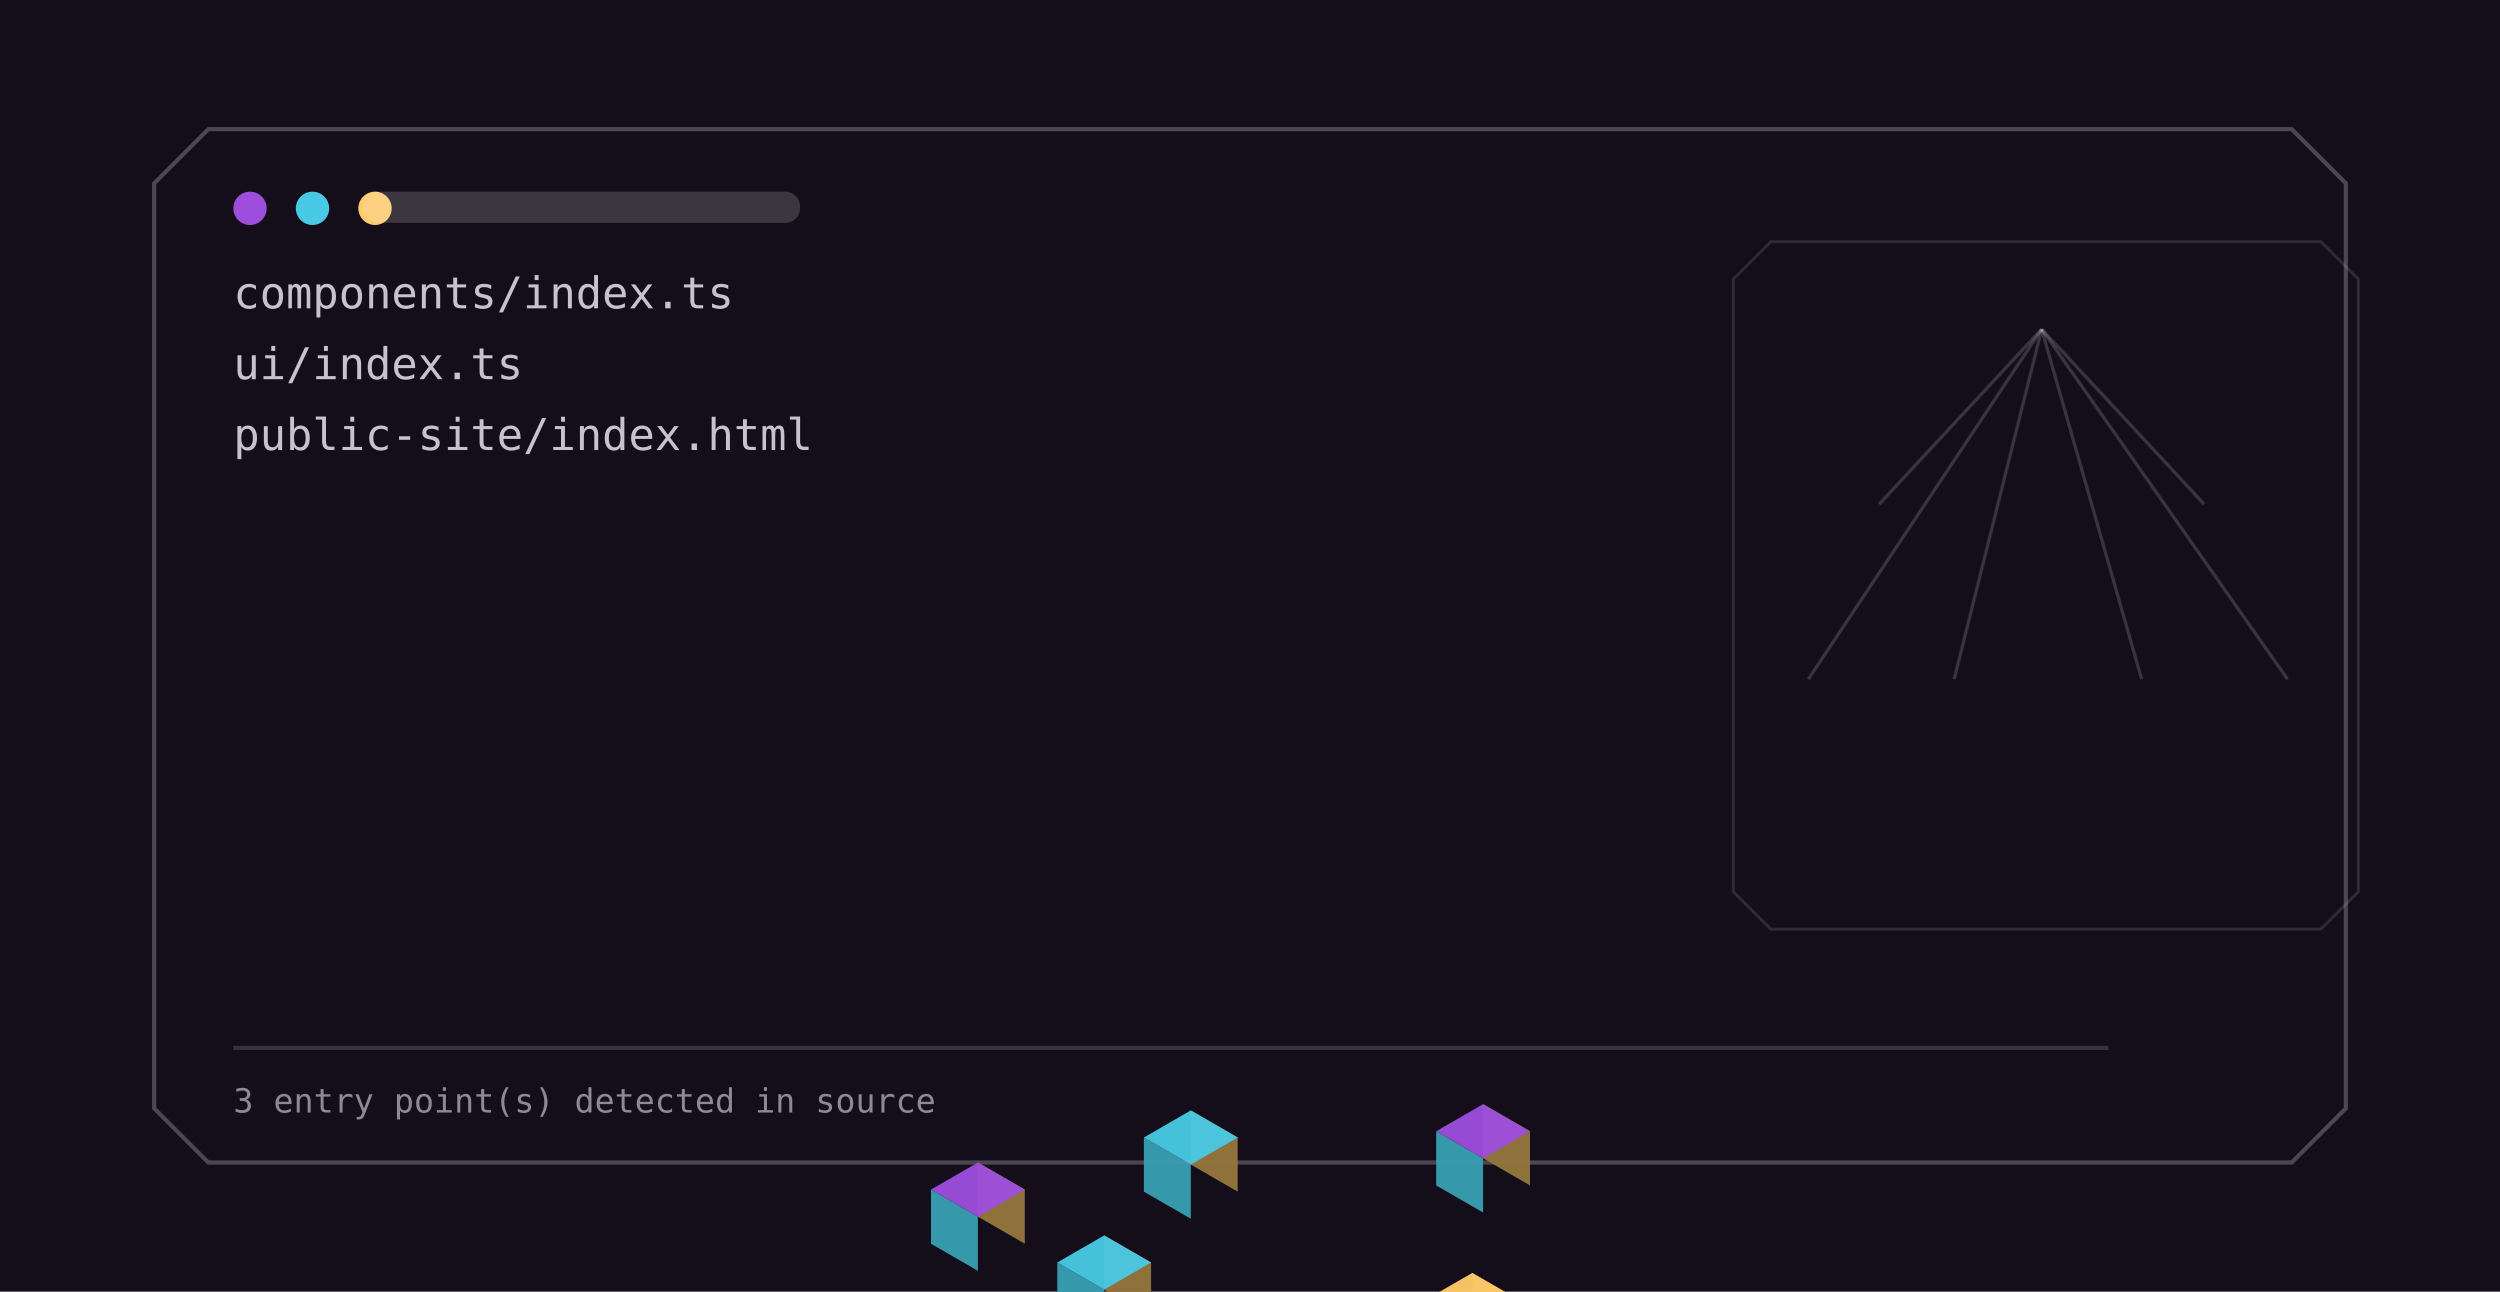
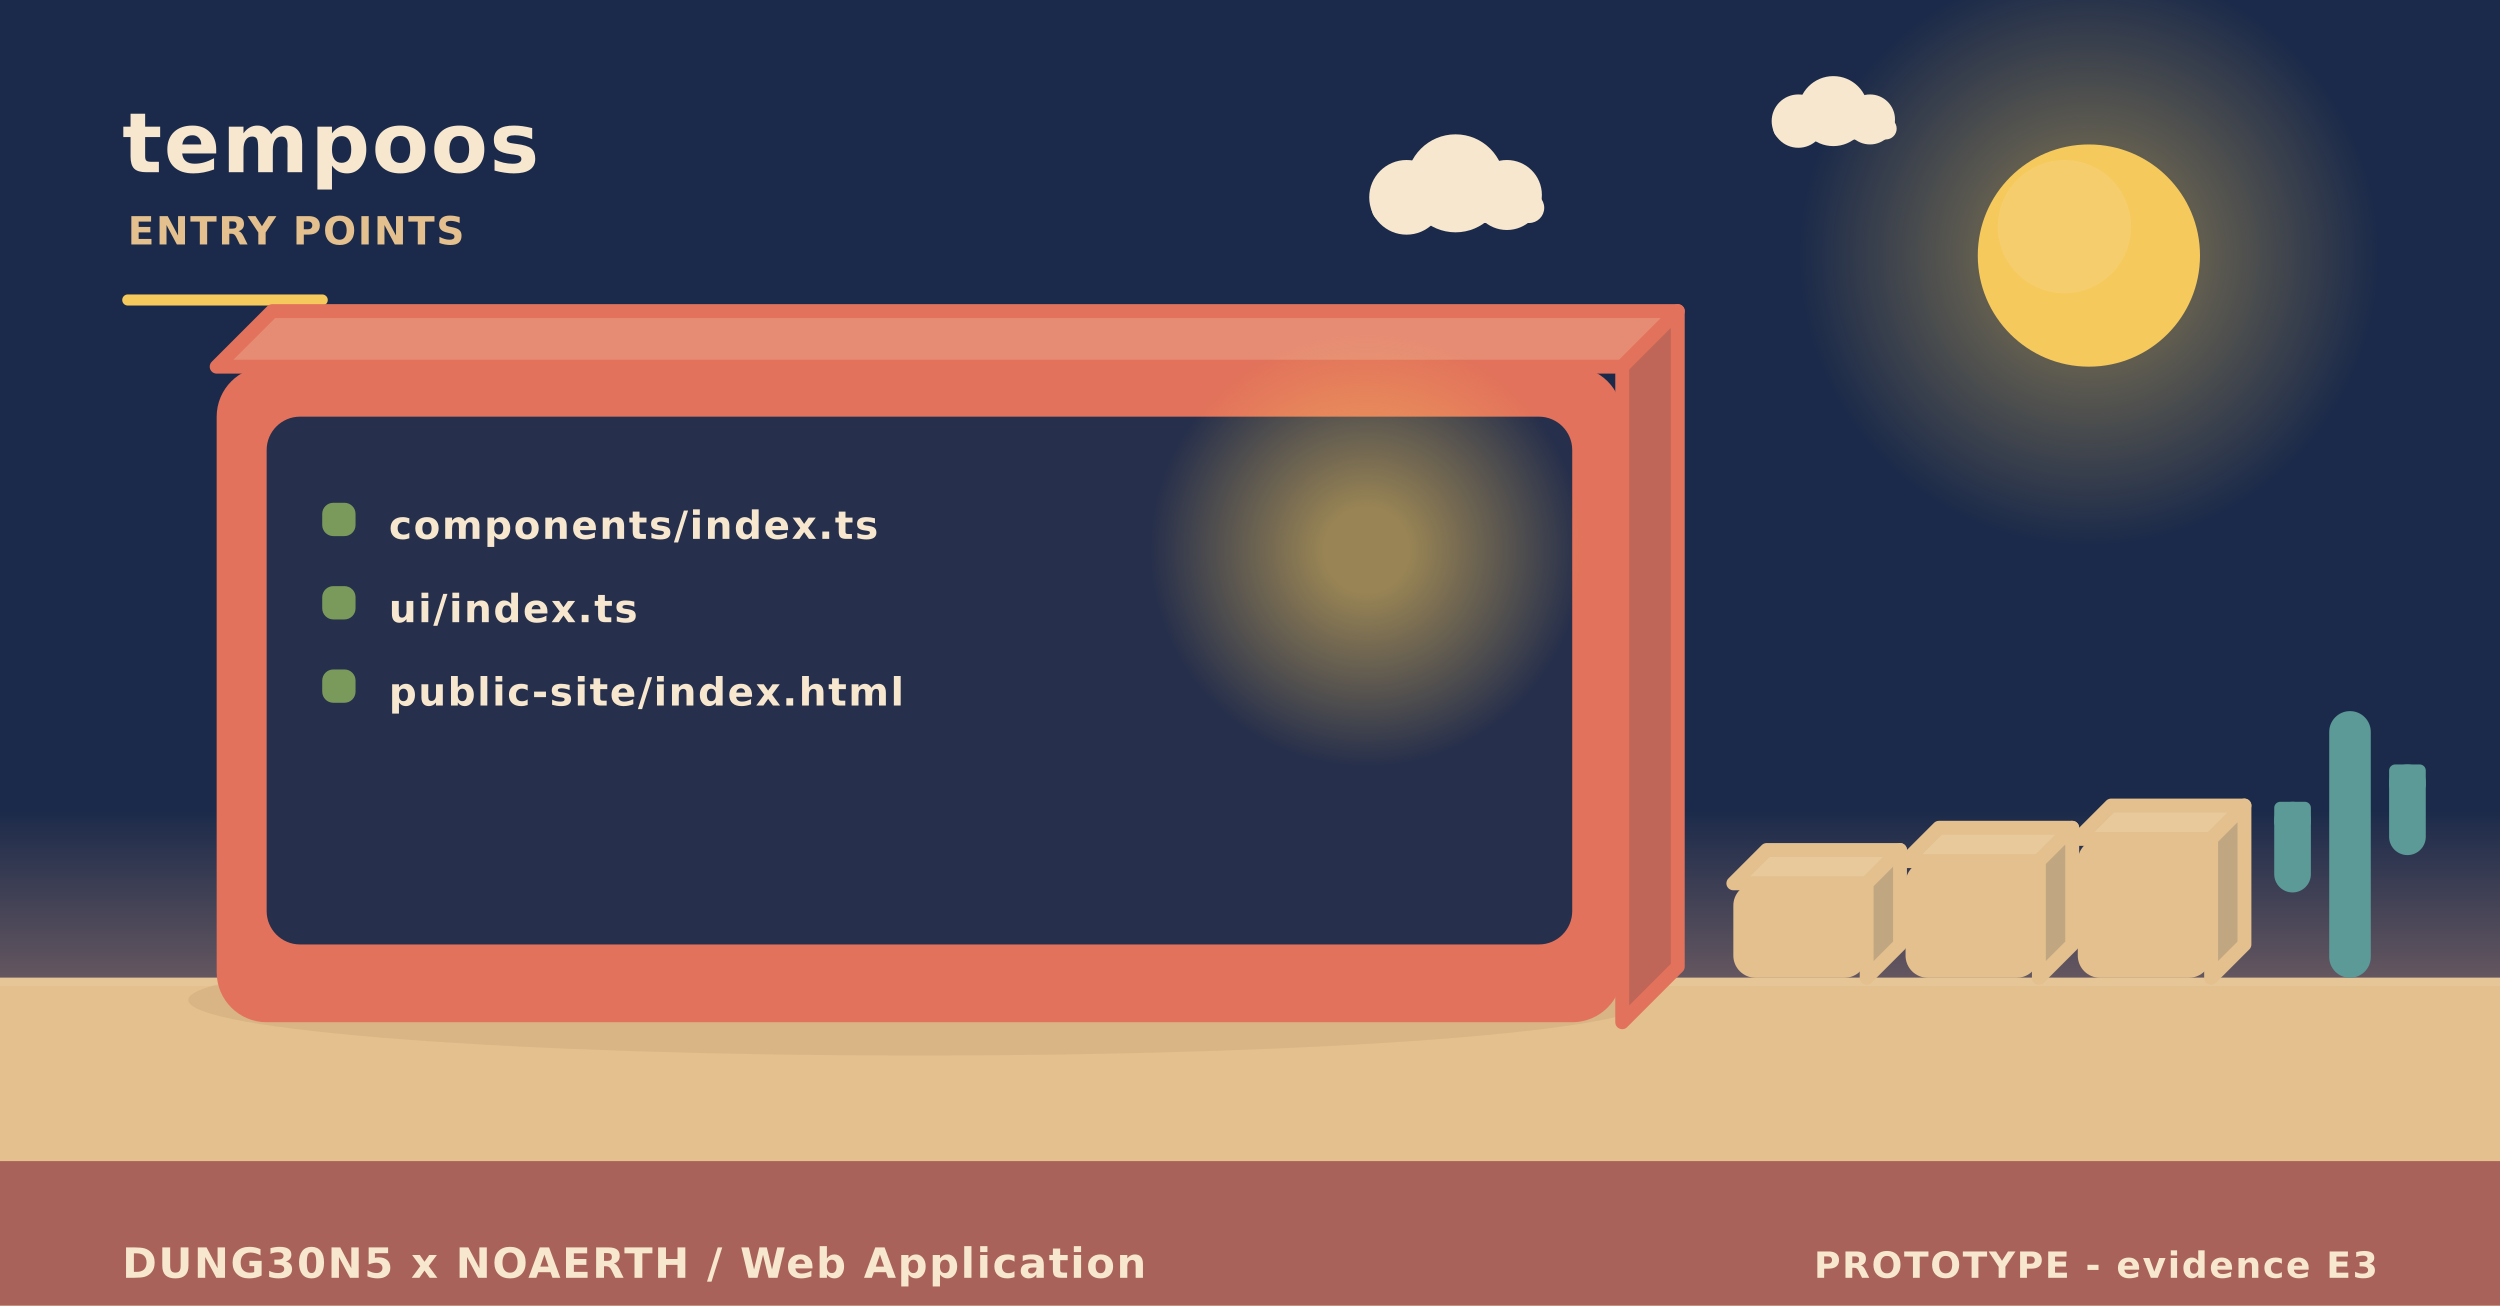
- <svg xmlns="http://www.w3.org/2000/svg" viewBox="0 0 1200 620" width="1200" height="620" role="img" aria-label="tempoos command surface">
-   <rect width="1200" height="620" fill="#140d1a" />
-   <defs>
-     <linearGradient id="gt" x1="0" y1="0" x2="1" y2="1">
-       <stop offset="0%" stop-color="#9d4edd" />
-       <stop offset="100%" stop-color="#48cae4" />
-     </linearGradient>
-   </defs>
-   <path d="M100.00,62.00 H1100.00 L1126.00,88.00 V532.00 L1100.00,558.00 H100.00 L74.00,532.00 V88.00 Z" fill="none" stroke="rgba(244,238,248,0.300)" stroke-width="2.00" opacity="0.85" />
-   <circle cx="120.00" cy="100.00" r="8.00" fill="#9d4edd" opacity="1.00" />
-   <circle cx="150.00" cy="100.00" r="8.00" fill="#48cae4" opacity="1.00" />
-   <circle cx="180.00" cy="100.00" r="8.00" fill="#ffcb69" opacity="1.00" />
-   <rect x="174.00" y="92.00" width="210.00" height="15.00" rx="7.00" fill="rgba(244,238,248,0.180)" opacity="1.00" />
-   <text x="112" y="148" font-family="ui-monospace,SFMono-Regular,Menlo,monospace" font-size="21" fill="rgba(244,238,248,0.800)">components/index.ts</text>
-   <text x="112" y="182" font-family="ui-monospace,SFMono-Regular,Menlo,monospace" font-size="21" fill="rgba(244,238,248,0.800)">ui/index.ts</text>
-   <text x="112" y="216" font-family="ui-monospace,SFMono-Regular,Menlo,monospace" font-size="21" fill="rgba(244,238,248,0.800)">public-site/index.html</text>
-   <path d="M850.00,116.00 H1114.00 L1132.00,134.00 V428.00 L1114.00,446.00 H850.00 L832.00,428.00 V134.00 Z" fill="none" stroke="rgba(244,238,248,0.180)" stroke-width="1.40" opacity="0.70" />
-   <line x1="980.00" y1="158.00" x2="902.00" y2="242.00" stroke="rgba(244,238,248,0.300)" stroke-width="1.60" opacity="0.55" />
-   <line x1="980.00" y1="158.00" x2="1058.00" y2="242.00" stroke="rgba(244,238,248,0.300)" stroke-width="1.60" opacity="0.55" />
-   <line x1="980.00" y1="158.00" x2="868.00" y2="326.00" stroke="rgba(244,238,248,0.300)" stroke-width="1.60" opacity="0.55" />
-   <line x1="980.00" y1="158.00" x2="938.00" y2="326.00" stroke="rgba(244,238,248,0.300)" stroke-width="1.60" opacity="0.55" />
-   <line x1="980.00" y1="158.00" x2="1028.00" y2="326.00" stroke="rgba(244,238,248,0.300)" stroke-width="1.60" opacity="0.55" />
-   <line x1="980.00" y1="158.00" x2="1098.00" y2="326.00" stroke="rgba(244,238,248,0.300)" stroke-width="1.60" opacity="0.55" />
-   <polygon points="711.87,556.00 734.39,569.00 734.39,543.00 711.87,530.00" fill="#94763d" opacity="0.95" />
-   <polygon points="689.36,569.00 711.87,582.00 711.87,556.00 689.36,543.00" fill="#389eb2" opacity="0.95" />
-   <polygon points="711.87,530.00 734.39,543.00 711.87,556.00 689.36,543.00" fill="#9d4edd" opacity="0.95" />
-   <polygon points="571.58,559.00 594.09,572.00 594.09,546.00 571.58,533.00" fill="#94763d" opacity="0.95" />
-   <polygon points="549.06,572.00 571.58,585.00 571.58,559.00 549.06,546.00" fill="#389eb2" opacity="0.95" />
-   <polygon points="571.58,533.00 594.09,546.00 571.58,559.00 549.06,546.00" fill="#48cae4" opacity="0.95" />
-   <polygon points="706.68,637.00 729.19,650.00 729.19,624.00 706.68,611.00" fill="#94763d" opacity="0.95" />
-   <polygon points="684.16,650.00 706.68,663.00 706.68,637.00 684.16,624.00" fill="#389eb2" opacity="0.95" />
-   <polygon points="706.68,611.00 729.19,624.00 706.68,637.00 684.16,624.00" fill="#ffcb69" opacity="0.95" />
-   <polygon points="469.39,584.00 491.90,597.00 491.90,571.00 469.39,558.00" fill="#94763d" opacity="0.95" />
-   <polygon points="446.87,597.00 469.39,610.00 469.39,584.00 446.87,571.00" fill="#389eb2" opacity="0.95" />
-   <polygon points="469.39,558.00 491.90,571.00 469.39,584.00 446.87,571.00" fill="#9d4edd" opacity="0.95" />
-   <polygon points="530.01,619.00 552.52,632.00 552.52,606.00 530.01,593.00" fill="#94763d" opacity="0.95" />
-   <polygon points="507.49,632.00 530.01,645.00 530.01,619.00 507.49,606.00" fill="#389eb2" opacity="0.95" />
-   <polygon points="530.01,593.00 552.52,606.00 530.01,619.00 507.49,606.00" fill="#48cae4" opacity="0.95" />
-   <polygon points="607.95,664.00 630.47,677.00 630.47,651.00 607.95,638.00" fill="#94763d" opacity="0.95" />
-   <polygon points="585.43,677.00 607.95,690.00 607.95,664.00 585.43,651.00" fill="#389eb2" opacity="0.95" />
-   <polygon points="607.95,638.00 630.47,651.00 607.95,664.00 585.43,651.00" fill="#ffcb69" opacity="0.95" />
-   <polygon points="668.57,699.00 691.09,712.00 691.09,686.00 668.57,673.00" fill="#94763d" opacity="0.95" />
-   <polygon points="646.05,712.00 668.57,725.00 668.57,699.00 646.05,686.00" fill="#389eb2" opacity="0.95" />
-   <polygon points="668.57,673.00 691.09,686.00 668.57,699.00 646.05,686.00" fill="#9d4edd" opacity="0.95" />
-   <rect x="112.00" y="502.00" width="900.00" height="2.00" rx="0.00" fill="rgba(244,238,248,0.160)" opacity="1.00" />
-   <text x="112" y="534" font-family="ui-monospace,Menlo,monospace" font-size="16" fill="rgba(244,238,248,0.550)">3 entry point(s) detected in source</text>
+ <svg xmlns="http://www.w3.org/2000/svg" width="900" height="470" viewBox="0 0 900 470" role="img" aria-label="tempoos - how it is operated">
+   <linearGradient id="skyt" x1="0" y1="0" x2="0" y2="1">
+     <stop offset="0" stop-color="#1b2a4a" />
+     <stop offset="0.62" stop-color="#1b2a4a" />
+     <stop offset="1" stop-color="#f3ad8a" />
+   </linearGradient>
+   <rect width="900" height="470" fill="url(#skyt)" />
+   <radialGradient id="sunt">
+     <stop offset="0.35" stop-color="#f5c95c" stop-opacity="0.34" />
+     <stop offset="1" stop-color="#f5c95c" stop-opacity="0" />
+   </radialGradient>
+   <circle cx="752" cy="92" r="104" fill="url(#sunt)" />
+   <circle cx="752" cy="92" r="40" fill="#f5c95c" />
+   <circle cx="743.2" cy="81.6" r="24" fill="#f5d27e" opacity="0.5" />
+   <g>
+     <circle cx="524" cy="66" r="17.64" fill="#f6e7ce" />
+     <circle cx="506.36" cy="71.04" r="13.44" fill="#f6e7ce" />
+     <circle cx="542.48" cy="70.2" r="12.6" fill="#f6e7ce" />
+     <rect x="493.76" y="69.36" width="62.16" height="10.92" rx="5.46" fill="#f6e7ce" />
+   </g>
+   <g>
+     <circle cx="660" cy="40" r="12.6" fill="#f6e7ce" />
+     <circle cx="647.4" cy="43.6" r="9.6" fill="#f6e7ce" />
+     <circle cx="673.2" cy="43" r="9" fill="#f6e7ce" />
+     <rect x="638.4" y="42.4" width="44.4" height="7.8" rx="3.9" fill="#f6e7ce" />
+   </g>
+   <rect x="0" y="352" width="900" height="118" fill="#e3c08d" />
+   <rect x="0" y="352" width="900" height="3" fill="#e6c596" />
+   <text x="44" y="62" font-family="Verdana,DejaVu Sans,sans-serif" font-size="30" font-weight="700" letter-spacing="0.6" fill="#f6e7ce" text-anchor="start">tempoos</text>
+   <text x="46" y="88" font-family="Verdana,DejaVu Sans,sans-serif" font-size="14" font-weight="700" letter-spacing="0.6" fill="#e3c08d" text-anchor="start">ENTRY POINTS</text>
+   <rect x="44" y="106" width="74" height="4" rx="2" fill="#f5c95c" />
+   <ellipse cx="331" cy="360" rx="263.2" ry="20" fill="rgba(138,90,68,0.11)" />
+   <path d="M78,132 L584,132 L604,112 L98,112 Z" fill="#e68c74" stroke="#e2725b" stroke-width="5" stroke-linejoin="round" />
+   <path d="M584,132 L604,112 L604,348 L584,368 Z" fill="#c06658" stroke="#e2725b" stroke-width="5" stroke-linejoin="round" />
+   <rect x="78" y="132" width="506" height="236" rx="18" fill="#e2725b" />
+   <rect x="96" y="150" width="470" height="190" rx="12" fill="#1b2a4a" opacity="0.94" />
+   <radialGradient id="lamp34216">
+     <stop offset="0.2" stop-color="#f5c95c" stop-opacity="0.55" />
+     <stop offset="1" stop-color="#f5c95c" stop-opacity="0" />
+   </radialGradient>
+   <circle cx="492" cy="198" r="78" fill="url(#lamp34216)" />
+   <rect x="116" y="181" width="12" height="12" rx="4" fill="#7a9a5c" />
+   <text x="140" y="194" font-family="Verdana,DejaVu Sans,sans-serif" font-size="14" font-weight="700" letter-spacing="0.6" fill="#f6e7ce" text-anchor="start">components/index.ts</text>
+   <rect x="116" y="211" width="12" height="12" rx="4" fill="#7a9a5c" />
+   <text x="140" y="224" font-family="Verdana,DejaVu Sans,sans-serif" font-size="14" font-weight="700" letter-spacing="0.6" fill="#f6e7ce" text-anchor="start">ui/index.ts</text>
+   <rect x="116" y="241" width="12" height="12" rx="4" fill="#7a9a5c" />
+   <text x="140" y="254" font-family="Verdana,DejaVu Sans,sans-serif" font-size="14" font-weight="700" letter-spacing="0.6" fill="#f6e7ce" text-anchor="start">public-site/index.html</text>
+   <path d="M624,318 L672,318 L684,306 L636,306 Z" fill="#e7c99b" stroke="#e3c08d" stroke-width="5" stroke-linejoin="round" />
+   <path d="M672,318 L684,306 L684,340 L672,352 Z" fill="#c1a682" stroke="#e3c08d" stroke-width="5" stroke-linejoin="round" />
+   <rect x="624" y="318" width="48" height="34" rx="8" fill="#e3c08d" />
+   <path d="M686,310 L734,310 L746,298 L698,298 Z" fill="#e7c99b" stroke="#e3c08d" stroke-width="5" stroke-linejoin="round" />
+   <path d="M734,310 L746,298 L746,340 L734,352 Z" fill="#c1a682" stroke="#e3c08d" stroke-width="5" stroke-linejoin="round" />
+   <rect x="686" y="310" width="48" height="42" rx="8" fill="#e3c08d" />
+   <path d="M748,302 L796,302 L808,290 L760,290 Z" fill="#e7c99b" stroke="#e3c08d" stroke-width="5" stroke-linejoin="round" />
+   <path d="M796,302 L808,290 L808,340 L796,352 Z" fill="#c1a682" stroke="#e3c08d" stroke-width="5" stroke-linejoin="round" />
+   <rect x="748" y="302" width="48" height="50" rx="8" fill="#e3c08d" />
+   <rect x="838.52" y="256" width="14.96" height="96" rx="7.48" fill="#5b9a97" />
+   <rect x="818.72" y="288.64" width="13.2" height="32.64" rx="6.6" fill="#5b9a97" />
+   <rect x="818.72" y="288.64" width="13.2" height="9.6" rx="2.2" fill="#5b9a97" />
+   <rect x="860.08" y="275.2" width="13.2" height="32.64" rx="6.6" fill="#5b9a97" />
+   <rect x="860.08" y="275.2" width="13.2" height="9.6" rx="2.2" fill="#5b9a97" />
+   <rect x="0" y="418" width="900" height="52" rx="0" fill="#a65c56" opacity="0.94" />
+   <text x="44" y="460" font-family="Verdana,DejaVu Sans,sans-serif" font-size="15" font-weight="700" letter-spacing="0.6" fill="#f6e7ce" text-anchor="start">DUNG30N5 x NOAERTH  /  Web Application</text>
+   <text x="856" y="460" font-family="Verdana,DejaVu Sans,sans-serif" font-size="13" font-weight="700" letter-spacing="0.6" fill="#f6e7ce" text-anchor="end">PROTOTYPE  -  evidence E3</text>
</svg>
